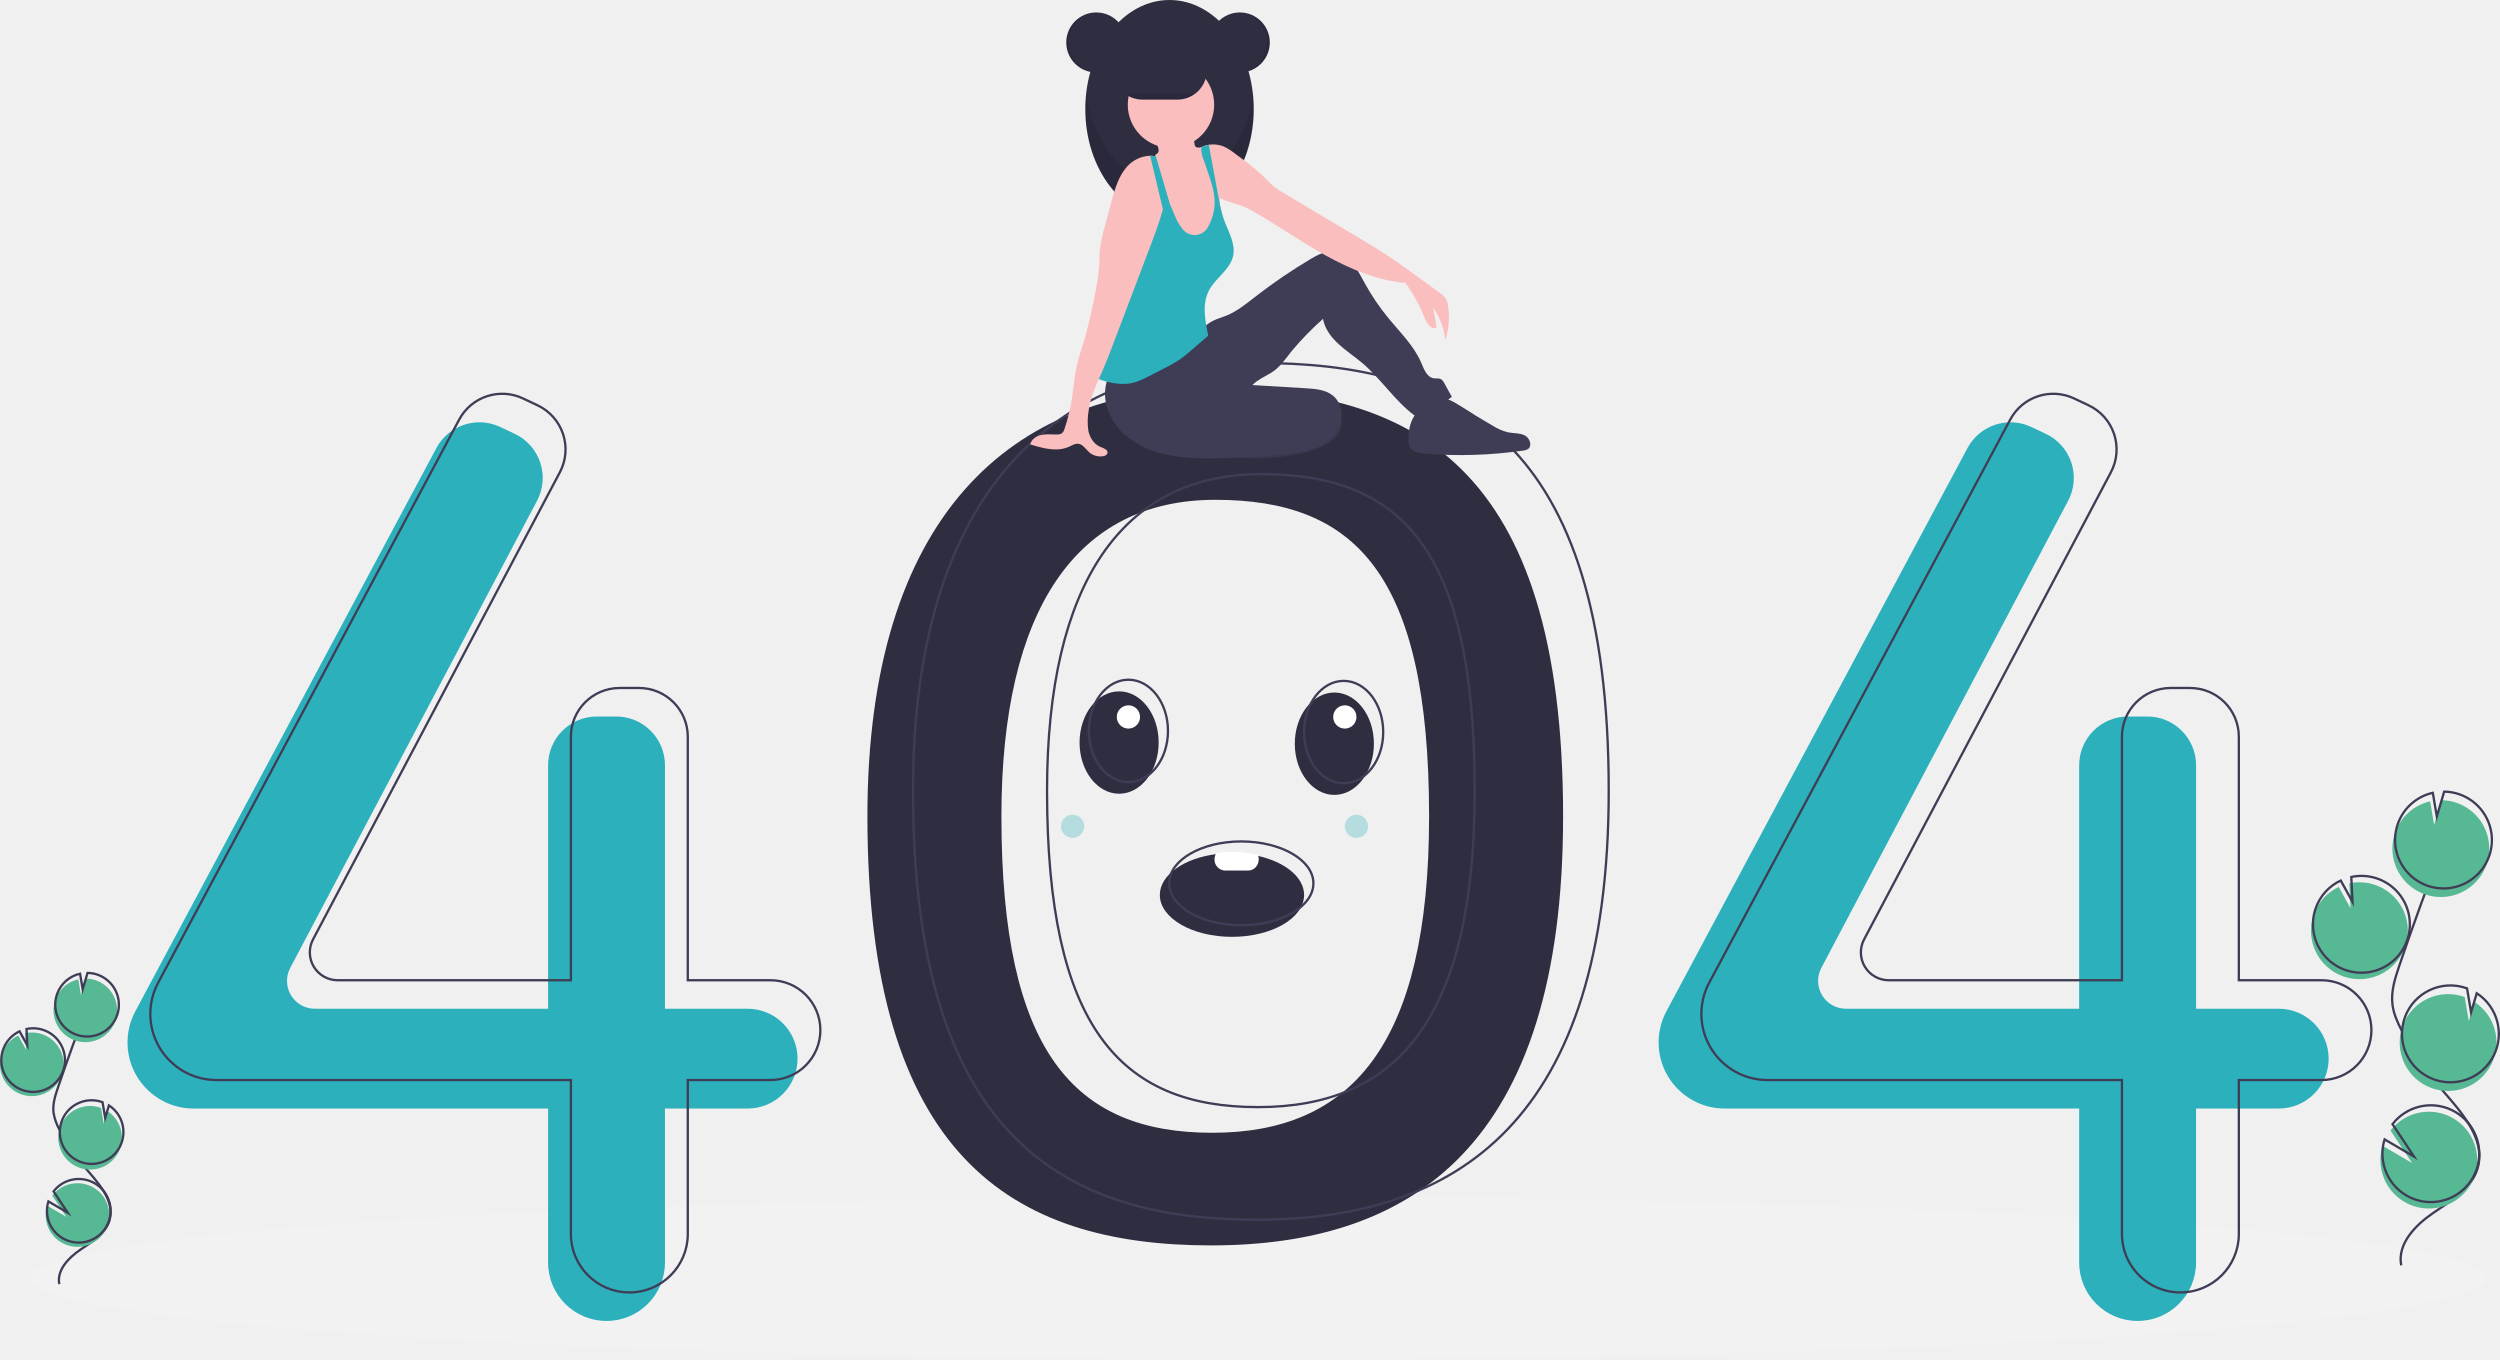
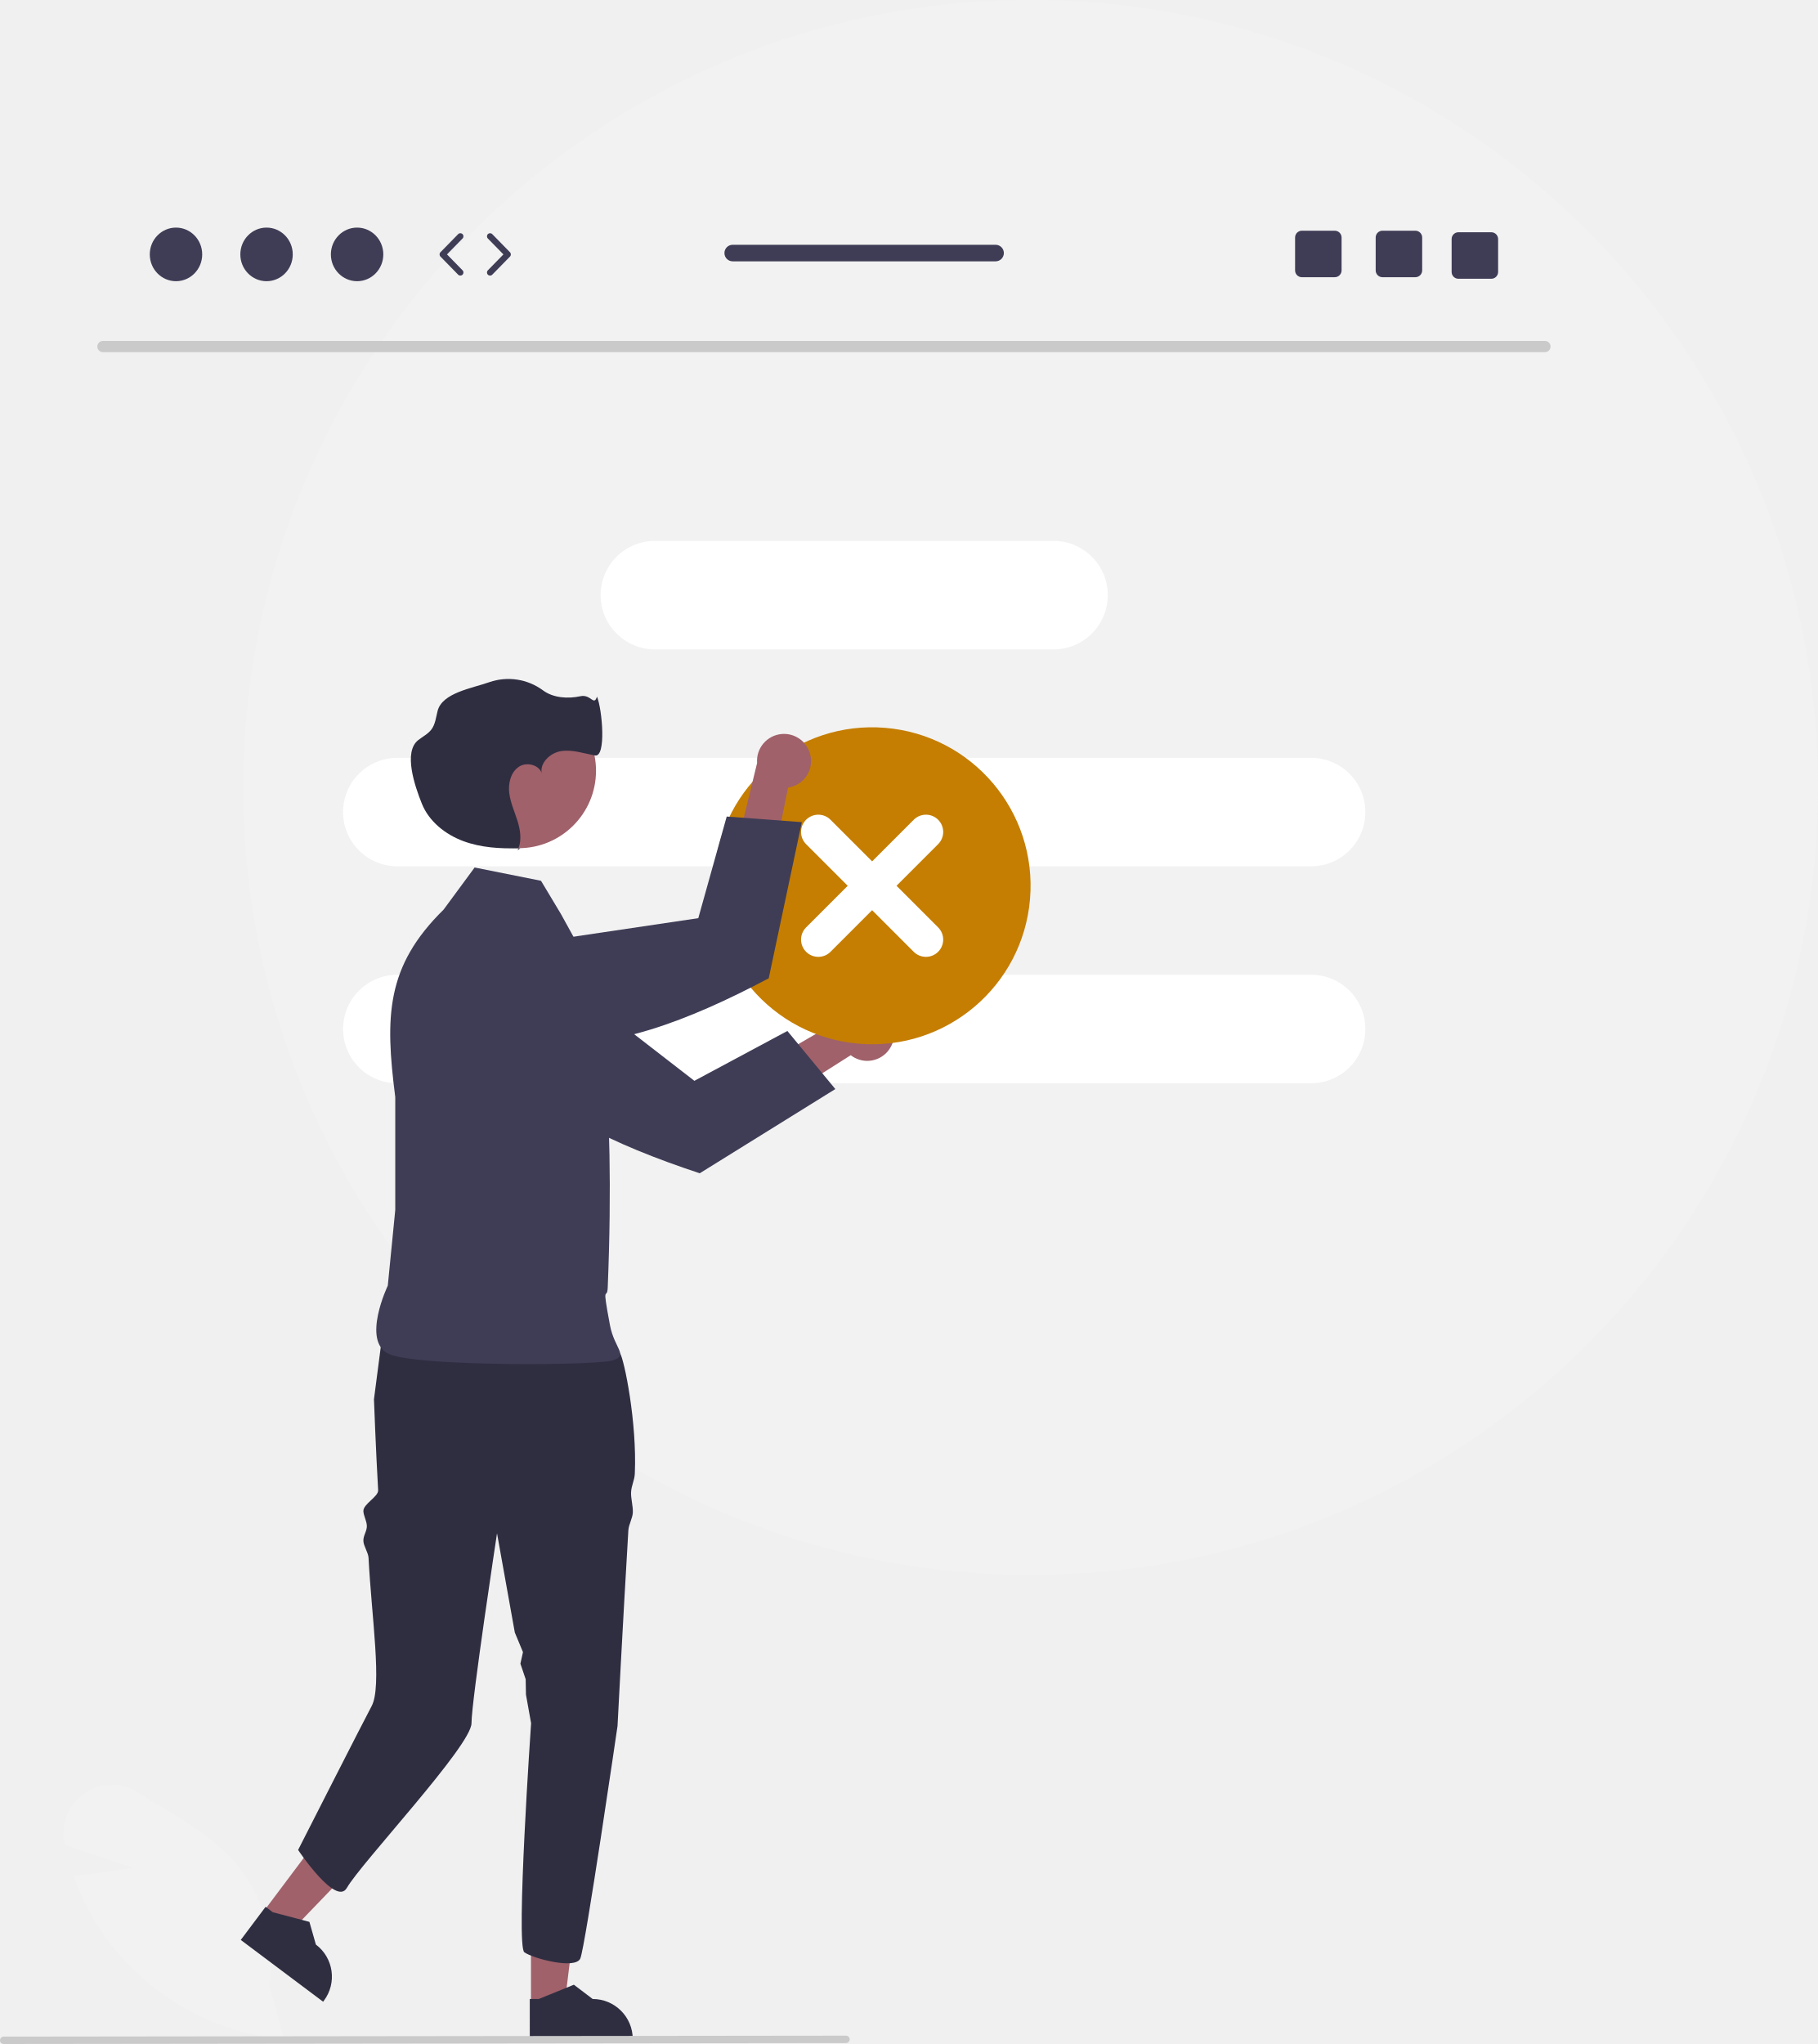
- <svg xmlns="http://www.w3.org/2000/svg" id="currentIllo" data-name="Layer 1" width="1074.392" height="584.231" viewBox="0 0 1074.392 584.231" class="injected-svg DownloadModal__ImageFile-sc-p17csy-5 iIfSkb grid_media">
-   <ellipse cx="540.643" cy="549.309" rx="527.5" ry="34.922" fill="#f2f2f2" />
-   <path d="M583.48,324.894c-85.944,0-147.651,55.139-147.651,183.798,0,145.813,61.707,184.411,147.651,184.411s151.327-42.274,151.327-184.411C734.807,356.753,669.424,324.894,583.48,324.894Zm.565,319.808c-59.527,0-90.626-34.923-90.626-135.916,0-89.112,32.372-136.105,91.899-136.105s91.899,30.868,91.899,136.105C677.217,607.234,643.572,644.703,584.045,644.703Z" transform="translate(-63.054 -157.8845)" fill="#2f2e41" />
-   <path d="M384.365,591.401H348.831V486.762A20.956,20.956,0,0,0,327.875,465.806h-8.326a20.956,20.956,0,0,0-20.956,20.956V591.401H198.363a11.963,11.963,0,0,1-10.578-17.552l106.082-200.78A20.956,20.956,0,0,0,284.287,344.33l-6.262-2.957a20.956,20.956,0,0,0-27.429,9.07L121.214,592.475a28.416,28.416,0,0,0-3.356,13.396v0a28.416,28.416,0,0,0,28.416,28.416H298.593v66.167a25.119,25.119,0,0,0,25.119,25.119h0a25.119,25.119,0,0,0,25.119-25.119V634.287h35.534a21.443,21.443,0,0,0,21.443-21.443v0A21.443,21.443,0,0,0,384.365,591.401Z" transform="translate(-63.054 -157.8845)" fill="#2cb1bc" />
-   <path d="M1042.362,591.401h-35.534V486.762A20.956,20.956,0,0,0,985.872,465.806h-8.326a20.956,20.956,0,0,0-20.956,20.956V591.401H856.359a11.963,11.963,0,0,1-10.578-17.552L951.864,373.069A20.956,20.956,0,0,0,942.284,344.33l-6.262-2.957a20.956,20.956,0,0,0-27.429,9.07L779.211,592.475a28.416,28.416,0,0,0-3.356,13.396v0a28.416,28.416,0,0,0,28.416,28.416H956.589v66.167a25.119,25.119,0,0,0,25.119,25.119h0a25.119,25.119,0,0,0,25.119-25.119V634.287h35.534a21.443,21.443,0,0,0,21.443-21.443v0A21.443,21.443,0,0,0,1042.362,591.401Z" transform="translate(-63.054 -157.8845)" fill="#2cb1bc" />
-   <path d="M394.168,579.148H358.634V474.509a20.956,20.956,0,0,0-20.956-20.956h-8.326a20.956,20.956,0,0,0-20.956,20.956V579.148H208.165a11.963,11.963,0,0,1-10.578-17.552L303.67,360.816a20.956,20.956,0,0,0-9.58-28.739l-6.262-2.957a20.956,20.956,0,0,0-27.429,9.07L131.017,580.222a28.416,28.416,0,0,0-3.356,13.396v0a28.416,28.416,0,0,0,28.416,28.416H308.395v66.167a25.119,25.119,0,0,0,25.119,25.119h0a25.119,25.119,0,0,0,25.119-25.119V622.034h35.534a21.443,21.443,0,0,0,21.443-21.443v0A21.443,21.443,0,0,0,394.168,579.148Z" transform="translate(-63.054 -157.8845)" fill="none" stroke="#3f3d56" stroke-miterlimit="10" />
-   <path d="M1060.742,579.148h-35.534V474.509a20.956,20.956,0,0,0-20.956-20.956H995.925a20.956,20.956,0,0,0-20.956,20.956V579.148H874.739a11.963,11.963,0,0,1-10.578-17.552L970.244,360.816a20.956,20.956,0,0,0-9.58-28.739l-6.262-2.957a20.956,20.956,0,0,0-27.429,9.07L797.59,580.222a28.416,28.416,0,0,0-3.356,13.396v0a28.416,28.416,0,0,0,28.416,28.416H974.969v66.167a25.119,25.119,0,0,0,25.119,25.119h0a25.119,25.119,0,0,0,25.119-25.119V622.034h35.534a21.443,21.443,0,0,0,21.443-21.443v0A21.443,21.443,0,0,0,1060.742,579.148Z" transform="translate(-63.054 -157.8845)" fill="none" stroke="#3f3d56" stroke-miterlimit="10" />
-   <path d="M603.085,313.866c-85.944,0-147.651,55.139-147.651,183.798,0,145.813,61.707,184.411,147.651,184.411s151.327-42.274,151.327-184.411C754.412,345.725,689.029,313.866,603.085,313.866Zm.565,319.808c-59.527,0-90.626-34.923-90.626-135.916,0-89.112,32.372-136.105,91.899-136.105s91.899,30.868,91.899,136.105C696.822,596.206,663.177,633.675,603.65,633.675Z" transform="translate(-63.054 -157.8845)" fill="none" stroke="#3f3d56" stroke-miterlimit="10" />
-   <circle cx="471.141" cy="18.25" r="12.901" fill="#2f2e41" />
-   <ellipse cx="502.607" cy="46.885" rx="36.186" ry="46.885" fill="#2f2e41" />
-   <path d="M565.661,237.494c-18.128,0-33.141-17.271-35.776-39.805a60.976,60.976,0,0,0-.41,7.08c0,25.894,16.201,46.885,36.186,46.885s36.186-20.991,36.186-46.885a60.976,60.976,0,0,0-.41-7.08C598.803,220.224,583.789,237.494,565.661,237.494Z" transform="translate(-63.054 -157.8845)" opacity="0.1" />
-   <path d="M639.296,342.073c-.777,3.193-4.128,5.751-7.839,7.538-7.802,3.757-17.425,4.878-26.76,5.254a45.176,45.176,0,0,1-7.144-.132,20.537,20.537,0,0,1-12.251-5.631,1.681,1.681,0,0,1,.044-2.844c4.969-5.459,13.262-8.806,21.616-11.216,6.334-1.827,17.381-6.561,24.29-5.922C637.944,329.739,640.277,338.041,639.296,342.073Z" transform="translate(-63.054 -157.8845)" fill="#3f3d56" />
-   <path d="M639.296,342.073c-.777,3.193-4.128,5.751-7.839,7.538-7.802,3.757-17.425,4.878-26.76,5.254a45.176,45.176,0,0,1-7.144-.132,20.537,20.537,0,0,1-12.251-5.631,1.681,1.681,0,0,1,.044-2.844c4.969-5.459,13.262-8.806,21.616-11.216,6.334-1.827,17.381-6.561,24.29-5.922C637.944,329.739,640.277,338.041,639.296,342.073Z" transform="translate(-63.054 -157.8845)" opacity="0.1" />
-   <path d="M540.098,318.206a19.77,19.77,0,0,0-1.199,15.075,26.339,26.339,0,0,0,8.829,12.497c10.095,8.092,23.988,9.205,36.925,9.093a284.649,284.649,0,0,0,33.905-2.324,40.538,40.538,0,0,0,11.001-2.554c4.222-1.827,7.933-5.178,9.436-9.526s.436-9.672-3.134-12.574c-3.137-2.55-7.463-2.9-11.498-3.143l-23.088-1.387c2.281-2.308,5.318-3.614,8.096-5.292,3.685-2.226,6.134-5.965,8.813-9.335a129.001,129.001,0,0,1,13.439-13.817c.751,4.31,3.478,7.85,6.687,10.824s6.908,5.368,10.244,8.2c8.079,6.858,13.896,16.167,22.392,22.5a43.829,43.829,0,0,0,16.049-8.012l-3.302-5.981a3.94,3.94,0,0,0-1.245-1.553c-.935-.575-2.14-.279-3.225-.441-2.901-.435-4.168-3.784-5.306-6.487-3.125-7.422-9.108-13.18-14.218-19.404a98.009,98.009,0,0,1-9.996-14.723c-1.717-3.102-3.288-6.331-5.617-9.003s-5.594-4.773-9.139-4.781c-3.132-.007-6.021,1.584-8.714,3.183a230.477,230.477,0,0,0-23.63,16.099c-3.944,3.062-7.863,6.296-12.489,8.174-1.947.79-4,1.331-5.869,2.292-3.273,1.684-5.757,4.534-8.431,7.064C566.277,311.892,553.219,317.738,540.098,318.206Z" transform="translate(-63.054 -157.8845)" fill="#3f3d56" />
-   <path d="M588.374,253.983a23.774,23.774,0,0,1-1.734,8.033,10.045,10.045,0,0,1-5.768,5.573,12.375,12.375,0,0,1-5.623.182,10.882,10.882,0,0,1-4.582-1.561c-2.165-1.488-3.244-4.144-3.637-6.743-.393-2.596-.217-5.249-.469-7.863a42.944,42.944,0,0,0-1.202-6.255c-.17-.683-.343-1.362-.513-2.042-.167-.68-.33-1.359-.481-2.039-.138-.639-.267-1.281-.378-1.926-.091-.544-.173-1.092-.233-1.643a18.423,18.423,0,0,0-.809-4.811,14.607,14.607,0,0,0-1.687-2.854c-.286-.409-.563-.818-.818-1.243a5.89,5.89,0,0,1-.972-3.748,3.286,3.286,0,0,1,.148-.601c.025-.076.053-.151.085-.223A1.802,1.802,0,0,0,560.932,223.07a3.433,3.433,0,0,0-.148-1.778,11.318,11.318,0,0,0-.96-2.288c-.264-.478-1.161-1.34-1.167-1.888-.013-1.101,2.14-1.989,3.011-2.423a16.796,16.796,0,0,1,8.597-1.743c1.904.129,3.968.714,5.019,2.31.944,1.438.818,3.301,1.221,4.972a1.471,1.471,0,0,0,.299.664,1.341,1.341,0,0,0,.739.34,4.549,4.549,0,0,0,1.416.057h.003a2.931,2.931,0,0,0,.371-.054,4.957,4.957,0,0,0,2.033-.878q.585-.156,1.18-.255a.251.251,0,0,0,.047-.009c1.576,4.975,1.781,10.308,3.071,15.374.639,2.52,1.554,5.009,1.683,7.602.009.113.013.23.016.346.019.834-.047,1.674-.013,2.505a6.981,6.981,0,0,0,.126,1.114,15.611,15.611,0,0,0,.525,1.743l.009.028c.06.183.116.368.164.554.035.135.066.267.091.403l.003.009A14.938,14.938,0,0,1,588.374,253.983Z" transform="translate(-63.054 -157.8845)" fill="#fbbebe" />
-   <circle cx="503.237" cy="44.997" r="18.565" fill="#fbbebe" />
-   <path d="M684.157,304.033a30.445,30.445,0,0,0-5.236-14.103q.722,4.295,1.447,8.587a3.214,3.214,0,0,1-3.367-1.035,10.337,10.337,0,0,1-1.765-3.276,67.466,67.466,0,0,0-8.21-14.736c-11.819-.985-23.502-5.884-33.896-11.595-10.396-5.708-20.126-12.552-30.384-18.502a43.573,43.573,0,0,0-5.544-2.832c-3.21-1.287-6.812-1.954-9.855-3.468-.204-.101-.409-.208-.61-.318a12.578,12.578,0,0,1-1.945-1.306,10.344,10.344,0,0,1-.931-.856,20.351,20.351,0,0,1-3.559-5.953c-1.633-3.612-2.215-7.97-3.845-11.583a11.203,11.203,0,0,1,2.502-1.765h.003c.132-.069.264-.135.4-.198a11.94,11.94,0,0,1,2.004-.733q.585-.156,1.18-.255a.251.251,0,0,0,.047-.009,11.566,11.566,0,0,1,5.491.434c2.587.875,4.767,2.621,6.941,4.273a114.02,114.02,0,0,1,10.148,8.049c1.794,1.718,3.43,3.606,5.359,5.167a42.144,42.144,0,0,0,5.057,3.351q15.656,9.327,31.315,18.65c3.534,2.105,7.07,4.21,10.526,6.438,5.249,3.386,10.308,7.055,15.365,10.721q4.47,3.238,8.936,6.479a9.728,9.728,0,0,1,2.533,2.341,8.472,8.472,0,0,1,1.123,3.433A31.387,31.387,0,0,1,684.157,304.033Z" transform="translate(-63.054 -157.8845)" fill="#fbbebe" />
-   <path d="M592.977,267.944c-1.252,5.617-6.929,9.012-9.896,13.946-3.688,6.123-2.184,13.241-.799,20.255q-3.795,3.271-7.593,6.542c-1.397,1.199-2.794,2.404-4.298,3.464a57.351,57.351,0,0,1-6.86,3.94q-3.361,1.728-6.721,3.458a32.128,32.128,0,0,1-6.58,2.788c-4.415,1.133-9.103.34-13.471-.972a6.088,6.088,0,0,1-1.473-.601,2.394,2.394,0,0,1-.699-.632,3.911,3.911,0,0,1-.444-2.539c.444-7.351,2.24-14.547,4.031-21.69a85.26,85.26,0,0,1,3.848-12.577,85.077,85.077,0,0,1,5.415-10.151,68.368,68.368,0,0,1,7.929-11.514,18.479,18.479,0,0,0,3.675-4.739c1.117-2.549.686-5.472.913-8.247a17.148,17.148,0,0,1,1.633-6.007v-.003a17.093,17.093,0,0,1,1.743-2.882q.458,1.067.916,2.13.302.699.598,1.394.387.897.768,1.787,1.1,2.558,2.196,5.113a21.59,21.59,0,0,0,3.335,5.944,6.499,6.499,0,0,0,11.123-.853,21.261,21.261,0,0,0,2.272-6.013,19.215,19.215,0,0,0,.252-7.835c-.758-5.009-2.889-10.126-4.437-14.78a14.945,14.945,0,0,1-1.079-4.871,3.351,3.351,0,0,1,.057-.56c.009-.047.019-.098.028-.145a11.94,11.94,0,0,1,2.004-.733q.585-.156,1.18-.255,2.044,11.064,4.094,22.127c.032.173.066.346.098.522.195,1.057.393,2.115.614,3.169.198.957.412,1.91.651,2.857l.009.028c.082.321.167.639.255.957l.003.009c.242.868.513,1.731.818,2.58C590.938,257.475,594.164,262.629,592.977,267.944Z" transform="translate(-63.054 -157.8845)" fill="#2cb1bc" />
-   <path d="M668.321,346.877a6.583,6.583,0,0,0,.61,3.143c1.162,2.124,3.95,2.606,6.362,2.805a188.377,188.377,0,0,0,42.266-1.288,4.886,4.886,0,0,0,2.151-.668c1.99-1.395.763-4.795-1.41-5.884s-4.751-.826-7.135-1.297a22.479,22.479,0,0,1-6.678-2.896q-7.252-4.167-14.293-8.688c-2.795-1.795-6.093-3.71-9.24-2.646C672.43,332.343,668.265,337.681,668.321,346.877Z" transform="translate(-63.054 -157.8845)" fill="#3f3d56" />
-   <path d="M564.437,240.874v.003c-.022.132-.044.261-.072.39-.035.214-.076.431-.116.645-.39,1.998-.868,3.987-1.419,5.963-1.51,5.459-3.534,10.831-5.541,16.123q-8.081,21.287-16.164,42.577c-1.359,3.575-2.716,7.152-4.261,10.654-.516,1.167-1.048,2.344-1.576,3.534-1.894,4.257-3.713,8.653-4.317,13.184a27.45,27.45,0,0,0-.192,9.04c.604,2.97,2.407,5.872,5.23,6.97,1.378.538,3.351,1.259,2.974,2.69-.204.787-1.098,1.171-1.901,1.303a7.312,7.312,0,0,1-5.966-1.718c-1.507-1.337-2.665-3.417-4.67-3.641-1.388-.151-2.665.68-3.936,1.262-5.186,2.369-11.227.711-16.674-.972.428-2.206,2.643-3.66,4.843-4.1,2.199-.444,4.474-.129,6.718-.189a3.51,3.51,0,0,0,2.042-.525,3.705,3.705,0,0,0,1.101-1.882,78.964,78.964,0,0,0,3.213-13.147c.724-4.666,1.026-9.405,2.058-14.015.802-3.597,2.042-7.08,3.106-10.61a224.682,224.682,0,0,0,5.06-22.077,78.02,78.02,0,0,0,1.425-9.368c.179-2.612.094-5.236.346-7.838a60.888,60.888,0,0,1,2.111-9.997q1.444-5.348,2.885-10.689c1.425-5.271,2.955-10.746,6.567-14.843a13.962,13.962,0,0,1,10.028-4.789,9.882,9.882,0,0,1,2.13.23c.116.028.233.057.349.088a8.634,8.634,0,0,1,2.174.9c1.114-.708,1.68-.459,2.42.632a6.973,6.973,0,0,1,.881,3.795A52.424,52.424,0,0,1,564.437,240.874Z" transform="translate(-63.054 -157.8845)" fill="#fbbebe" />
-   <path d="M565.661,245.046l-.047.047-.255.255-2.53,2.527-1.24-5.208-4.251-17.854a9.882,9.882,0,0,1,2.13.23,3.286,3.286,0,0,1,.148-.601l.201.689,1.441,4.902,2.728,9.308.45,1.532v.003Z" transform="translate(-63.054 -157.8845)" fill="#2cb1bc" />
-   <path d="M581.715,188.087a12.582,12.582,0,0,1-3.7,8.896,12.314,12.314,0,0,1-1.36,1.176,12.528,12.528,0,0,1-7.536,2.524H554.023a12.59,12.59,0,0,1,0-25.18h15.096A12.629,12.629,0,0,1,581.715,188.087Z" transform="translate(-63.054 -157.8845)" fill="#2f2e41" />
-   <circle cx="532.815" cy="18.25" r="12.901" fill="#2f2e41" />
-   <path d="M595.554,163.234c-.158,0-.315.006-.472.012a12.898,12.898,0,0,1,0,25.778c.157.006.314.012.472.012a12.901,12.901,0,1,0,0-25.802Z" transform="translate(-63.054 -157.8845)" opacity="0.1" />
-   <path d="M534.195,163.234c.158,0,.315.006.472.012a12.898,12.898,0,0,0,0,25.778c-.157.006-.314.012-.472.012a12.901,12.901,0,0,1,0-25.802Z" transform="translate(-63.054 -157.8845)" opacity="0.1" />
-   <path d="M576.655,198.159a12.528,12.528,0,0,1-7.536,2.524H554.023a12.528,12.528,0,0,1-7.536-2.524Z" transform="translate(-63.054 -157.8845)" opacity="0.1" />
-   <path d="M674.14,291.64s3.252,9.372,6.229,6.876L677.996,286.267Z" transform="translate(-63.054 -157.8845)" fill="#fbbebe" />
-   <path d="M1069.918,577.434a20.813,20.813,0,1,0,2.772-39.915l.521,10.712-5.068-9.18a20.734,20.734,0,0,0-10.684,11.723,20.408,20.408,0,0,0-1.197,5.63A20.809,20.809,0,0,0,1069.918,577.434Z" transform="translate(-63.054 -157.8845)" fill="#57b894" />
-   <path d="M1094.995,701.678c-1.789-9.11,5.963-17.187,13.621-22.437s16.605-10.408,19.218-19.317c3.755-12.804-7.43-24.53-16.136-34.642a125.3,125.3,0,0,1-16.524-24.557c-1.811-3.533-3.476-7.225-3.952-11.166-.686-5.675,1.137-11.323,2.974-16.737q9.179-27.052,19.628-53.65" transform="translate(-63.054 -157.8845)" fill="none" stroke="#3f3d56" stroke-miterlimit="10" />
-   <path d="M1070.775,574.676a20.813,20.813,0,1,0,2.772-39.915l.521,10.712-5.068-9.18a20.734,20.734,0,0,0-10.684,11.723,20.408,20.408,0,0,0-1.197,5.63A20.809,20.809,0,0,0,1070.775,574.676Z" transform="translate(-63.054 -157.8845)" fill="none" stroke="#3f3d56" stroke-miterlimit="10" />
-   <path d="M1092.451,515.473a20.788,20.788,0,0,1,14.98-13.198l1.714,10.184,3.177-10.696a20.81,20.81,0,1,1-19.871,13.71Z" transform="translate(-63.054 -157.8845)" fill="#57b894" />
-   <path d="M1093.594,511.795a20.788,20.788,0,0,1,14.98-13.198l1.714,10.184,3.177-10.696a20.81,20.81,0,1,1-19.871,13.71Z" transform="translate(-63.054 -157.8845)" fill="none" stroke="#3f3d56" stroke-miterlimit="10" />
-   <path d="M1108.045,625.489a20.81,20.81,0,0,0,18.419-37.023l-2.441,8.219-1.731-10.304a.362.362,0,0,0-.053-.02,20.811,20.811,0,1,0-14.194,39.127Z" transform="translate(-63.054 -157.8845)" fill="#57b894" />
-   <path d="M1109.035,621.764a20.81,20.81,0,0,0,18.419-37.023l-2.441,8.219-1.731-10.304a.362.362,0,0,0-.053-.02,20.811,20.811,0,1,0-14.194,39.127Z" transform="translate(-63.054 -157.8845)" fill="none" stroke="#3f3d56" stroke-miterlimit="10" />
-   <path d="M1086.378,660.051a20.801,20.801,0,1,0,4.011-16.297l9.273,13.957-12.67-7.408A20.616,20.616,0,0,0,1086.378,660.051Z" transform="translate(-63.054 -157.8845)" fill="#57b894" />
-   <path d="M1087.235,657.294a20.801,20.801,0,1,0,4.011-16.297l9.273,13.957-12.67-7.408A20.616,20.616,0,0,0,1087.235,657.294Z" transform="translate(-63.054 -157.8845)" fill="none" stroke="#3f3d56" stroke-miterlimit="10" />
-   <path d="M72.061,628.133a13.674,13.674,0,1,0,1.821-26.225l.342,7.038-3.33-6.032a13.623,13.623,0,0,0-7.019,7.702,13.409,13.409,0,0,0-.787,3.699A13.672,13.672,0,0,0,72.061,628.133Z" transform="translate(-63.054 -157.8845)" fill="#57b894" />
-   <path d="M88.538,709.763c-1.175-5.986,3.918-11.292,8.949-14.741s10.91-6.838,12.626-12.692c2.467-8.412-4.882-16.117-10.601-22.76A82.324,82.324,0,0,1,88.656,643.436a22.21,22.21,0,0,1-2.597-7.336c-.451-3.729.747-7.439,1.954-10.996q6.031-17.773,12.896-35.249" transform="translate(-63.054 -157.8845)" fill="none" stroke="#3f3d56" stroke-miterlimit="10" />
-   <path d="M72.625,626.321a13.674,13.674,0,1,0,1.821-26.225l.342,7.038L71.458,601.103a13.623,13.623,0,0,0-7.019,7.702,13.409,13.409,0,0,0-.787,3.699A13.672,13.672,0,0,0,72.625,626.321Z" transform="translate(-63.054 -157.8845)" fill="none" stroke="#3f3d56" stroke-miterlimit="10" />
-   <path d="M86.866,587.423a13.658,13.658,0,0,1,9.842-8.671l1.126,6.691,2.087-7.027a13.673,13.673,0,1,1-13.055,9.007Z" transform="translate(-63.054 -157.8845)" fill="#57b894" />
-   <path d="M87.617,585.007a13.658,13.658,0,0,1,9.842-8.671l1.126,6.691L100.673,576a13.673,13.673,0,1,1-13.055,9.007Z" transform="translate(-63.054 -157.8845)" fill="none" stroke="#3f3d56" stroke-miterlimit="10" />
-   <path d="M97.112,659.706a13.673,13.673,0,0,0,12.102-24.325l-1.604,5.4-1.137-6.77a.238.238,0,0,0-.035-.013,13.673,13.673,0,1,0-9.326,25.707Z" transform="translate(-63.054 -157.8845)" fill="#57b894" />
-   <path d="M97.762,657.259a13.673,13.673,0,0,0,12.102-24.325l-1.604,5.4-1.137-6.77a.238.238,0,0,0-.035-.013,13.673,13.673,0,1,0-9.326,25.707Z" transform="translate(-63.054 -157.8845)" fill="none" stroke="#3f3d56" stroke-miterlimit="10" />
-   <path d="M82.876,682.414a13.667,13.667,0,1,0,2.635-10.708l6.092,9.17-8.324-4.867A13.545,13.545,0,0,0,82.876,682.414Z" transform="translate(-63.054 -157.8845)" fill="#57b894" />
-   <path d="M83.439,680.602a13.667,13.667,0,1,0,2.635-10.708l6.092,9.17-8.324-4.867A13.545,13.545,0,0,0,83.439,680.602Z" transform="translate(-63.054 -157.8845)" fill="none" stroke="#3f3d56" stroke-miterlimit="10" />
-   <ellipse cx="480.946" cy="319.115" rx="17" ry="22" fill="#2f2e41" />
-   <ellipse cx="573.446" cy="319.615" rx="17" ry="22" fill="#2f2e41" />
-   <path d="M623.5,542.5c0,9.94-13.88,18-31,18s-31-8.06-31-18c0-8.61,10.41-15.81,24.32-17.57a50.104,50.104,0,0,1,6.68-.43,50.699,50.699,0,0,1,11.13,1.2C615.25,528.29,623.5,534.84,623.5,542.5Z" transform="translate(-63.054 -157.8845)" fill="#2f2e41" />
-   <ellipse cx="484.946" cy="314.115" rx="17" ry="22" fill="none" stroke="#3f3d56" stroke-miterlimit="10" />
-   <ellipse cx="577.446" cy="314.615" rx="17" ry="22" fill="none" stroke="#3f3d56" stroke-miterlimit="10" />
-   <ellipse cx="533.446" cy="379.615" rx="31" ry="18" fill="none" stroke="#3f3d56" stroke-miterlimit="10" />
-   <path d="M604,527.2a4.937,4.937,0,0,1-1.32,3.392A4.339,4.339,0,0,1,599.5,532h-10a4.664,4.664,0,0,1-4.5-4.8,4.905,4.905,0,0,1,.82-2.741A47.02,47.02,0,0,1,592.5,524a47.665,47.665,0,0,1,11.13,1.28A5.067,5.067,0,0,1,604,527.2Z" transform="translate(-63.054 -157.8845)" fill="#fff" />
-   <circle cx="484.946" cy="308.115" r="5" fill="#fff" />
-   <circle cx="577.946" cy="308.115" r="5" fill="#fff" />
-   <circle cx="582.946" cy="355.115" r="5" fill="#2cb1bc" opacity="0.3" />
-   <circle cx="460.946" cy="355.115" r="5" fill="#2cb1bc" opacity="0.3" />
+ <svg xmlns="http://www.w3.org/2000/svg" width="586.479" height="659.298" viewBox="0 0 586.479 659.298" role="img" artist="Katerina Limpitsouni" source="https://undraw.co/">
+   <circle cx="332.479" cy="254" r="254" fill="#f2f2f2" />
+   <path d="M498.464,113.588H33.171c-.998-.021-1.789-.847-1.768-1.845,.021-.968,.8-1.747,1.768-1.768H498.464c.998,.021,1.789,.847,1.768,1.845-.021,.968-.8,1.747-1.768,1.768Z" fill="#cacaca" />
+   <rect x="193.774" y="174.473" width="163.611" height="34.986" rx="17.493" ry="17.493" fill="#fff" />
+   <path d="M128.175,244.445H422.985c9.661,0,17.493,7.832,17.493,17.493h0c0,9.661-7.832,17.493-17.493,17.493H128.175c-9.661,0-17.493-7.832-17.493-17.493h0c0-9.661,7.832-17.493,17.493-17.493Z" fill="#fff" />
+   <path d="M128.175,314.418H422.985c9.661,0,17.493,7.832,17.493,17.493h0c0,9.661-7.832,17.493-17.493,17.493H128.175c-9.661,0-17.493-7.832-17.493-17.493h0c0-9.661,7.832-17.493,17.493-17.493Z" fill="#fff" />
+   <path d="M91.641,657.759l-.694-.068c-23.541-2.429-44.821-15.089-58.188-34.618-3.661-5.442-6.623-11.323-8.815-17.504l-.211-.59,.624-.05c7.447-.599,15.097-1.863,18.496-2.464l-21.915-7.425-.136-.65c-1.299-6.104,1.246-12.385,6.428-15.862,5.196-3.644,12.087-3.761,17.404-.294,2.386,1.524,4.882,3.033,7.295,4.494,8.293,5.016,16.869,10.203,23.298,17.301,9.75,10.978,14.023,25.77,11.63,40.256l4.783,17.476Z" fill="#f2f2f2" />
+   <polygon points="171.3 646.861 182.1 646.86 187.239 605.198 171.297 605.199 171.3 646.861" fill="#a0616a" />
+   <path d="M170.919,658.128l33.214-.001v-.42c-0-7.14-5.788-12.927-12.928-12.928h-.001l-6.067-4.603-11.32,4.603-2.899,0,.001,13.348Z" fill="#2f2e41" />
+   <polygon points="84.741 616.945 93.38 623.426 122.493 593.185 109.741 583.619 84.741 616.945" fill="#a0616a" />
+   <path d="M77.674,625.73l26.569,19.932,.252-.336c4.284-5.711,3.128-13.814-2.583-18.099l-.001-0-2.091-7.323-11.817-3.111-2.319-1.74-8.01,10.678Z" fill="#2f2e41" />
+   <path d="M120.645,451.353s.596,16.264,1.348,29.307c.123,2.139-4.888,4.463-4.758,6.79,.086,1.544,1.028,3.045,1.116,4.655,.092,1.699-1.208,3.203-1.116,4.96,.091,1.717,1.574,3.685,1.664,5.442,.963,18.909,4.455,41.546,.958,47.874-1.723,3.119-23.685,46.324-23.685,46.324,0,0,12.237,18.355,15.733,12.237,4.618-8.081,40.206-45.887,40.206-53.107,0-7.211,8.233-61.253,8.233-61.253l5.741,31.982,2.632,6.337-.827,3.72,1.701,5.02,.092,4.968,1.656,9.226s-4.982,71.882-2.176,73.883c2.814,2.01,16.441,5.62,18.049,2.01,1.6-3.61,12.011-75.019,12.011-75.019,0,0,1.678-32.724,3.496-63.141,.105-1.766,1.346-3.898,1.442-5.638,.114-2.019-.673-4.641-.568-6.599,.114-2.246,1.11-3.828,1.206-5.979,.743-16.616-3.428-36.849-4.756-38.842-4.012-6.013-7.622-10.821-7.622-10.821,0,0-54.036-17.754-68.475,.286l-3.302,25.376Z" fill="#2f2e41" />
+   <path d="M174.538,284.104l-21.421-4.284-9.996,13.567h0c-18.653,18.341-18.934,34.528-15.604,60.474v36.416l-2.41,24.412s-8.532,17.845,.268,22,66.599,3.801,72.117,2.142,.735-3.695-.714-11.425c-2.722-14.519-.901-7.516-.714-12.138,2.686-66.314-3.57-93.538-4.205-100.694l-10.894-19.759-6.426-10.71Z" fill="#3f3d56" />
+   <path d="M287.439,337.571c-2.232,4.23-7.471,5.849-11.701,3.617-.451-.238-.88-.515-1.282-.829l-46.26,29.373,.133-15.992,44.938-26.078c3.201-3.589,8.705-3.903,12.294-.702,3.003,2.678,3.78,7.066,1.878,10.612Z" fill="#a0616a" />
+   <path d="M157.625,302.624l-5.267-.558c-4.866-.505-9.641,1.579-12.579,5.491-1.125,1.483-1.934,3.183-2.375,4.992l-.003,.014c-1.321,5.445,.751,11.152,5.258,14.481l18.19,13.411c12.765,17.249,36.757,28.693,64.898,37.99l43.743-27.167-15.472-18.738-30.003,16.08-44.598-34.524-.026-.021-16.974-10.936-4.792-.515Z" fill="#3f3d56" />
+   <circle cx="167.3" cy="248.605" r="24.98" fill="#a0616a" />
+   <path d="M167.877,273.59c-.201,.007-.403,.011-.605,.017-.086,.224-.179,.446-.287,.664l.892-.68Z" fill="#2f2e41" />
+   <path d="M174.732,249.298c.039,.246,.099,.488,.179,.724-.033-.247-.093-.49-.179-.724Z" fill="#2f2e41" />
+   <path d="M192.599,224.694c-1.028,3.193-1.946-.857-5.328-.129-4.069,.876-8.804,.575-12.136-1.919-4.965-3.643-11.399-4.623-17.223-2.625-5.702,2.017-15.253,3.439-16.739,9.302-.516,2.038-.722,4.249-1.973,5.938-1.094,1.477-2.822,2.319-4.266,3.455-4.877,3.837-1.15,14.74,1.159,20.5,2.308,5.761,7.604,9.957,13.425,12.107,5.633,2.08,11.746,2.447,17.755,2.283,1.045-2.711,.594-5.841-.269-8.651-.934-3.042-2.316-5.978-2.706-9.136s.466-6.745,3.114-8.51c2.434-1.622,6.395-.634,7.321,1.988-.54-3.278,2.781-6.451,6.205-7.009,3.677-.599,7.353,.728,11.019,1.389s2.365-14.773,.642-18.984Z" fill="#2f2e41" />
+   <circle cx="281.358" cy="285.711" r="51.12" transform="translate(-26.58509 542.5448) rotate(-85.26884)" fill="#c57e02" />
+   <path d="M294.787,264.411l-13.428,13.428-13.428-13.428c-2.174-2.174-5.698-2.174-7.872,0s-2.174,5.698,0,7.872l13.428,13.428-13.428,13.428c-2.172,2.176-2.168,5.7,.007,7.872,2.173,2.169,5.692,2.169,7.864-0l13.428-13.428,13.428,13.428c2.176,2.172,5.7,2.168,7.872-.007,2.169-2.173,2.169-5.691,0-7.864l-13.428-13.428,13.428-13.428c2.174-2.174,2.174-5.698,0-7.872s-5.698-2.174-7.872,0h0Z" fill="#fff" />
+   <path d="M261.214,242.744c1.507,4.539-.952,9.441-5.491,10.948-.484,.161-.981,.278-1.486,.351l-10.831,53.717-11.448-11.168,12.293-50.482c-.374-4.794,3.21-8.984,8.005-9.358,4.012-.313,7.715,2.164,8.958,5.991Z" fill="#a0616a" />
+   <path d="M146.125,312.225l-4.049,3.414c-3.733,3.162-5.535,8.05-4.746,12.879,.291,1.839,.958,3.599,1.958,5.169l.008,.012c3.015,4.723,8.567,7.179,14.09,6.231l22.271-3.842c21.285,2.73,46.152-6.66,72.343-20.531l10.68-50.373-24.233-1.808-9.168,32.783-55.788,8.281-.033,.004-19.643,4.678-3.689,3.101Z" fill="#3f3d56" />
+   <path d="M272.937,658.99l-271.75,.307c-.658-.002-1.189-.537-1.187-1.195,.002-.655,.532-1.185,1.187-1.187l271.75-.307c.658,.002,1.189,.537,1.187,1.195-.002,.655-.532,1.185-1.187,1.187Z" fill="#cacaca" />
+   <g>
+     <ellipse cx="56.777" cy="82.058" rx="8.457" ry="8.645" fill="#3f3d56" />
+     <ellipse cx="85.991" cy="82.058" rx="8.457" ry="8.645" fill="#3f3d56" />
+     <ellipse cx="115.204" cy="82.058" rx="8.457" ry="8.645" fill="#3f3d56" />
+     <path d="M148.516,88.891c-.26,0-.519-.101-.715-.301l-5.706-5.833c-.38-.389-.38-1.01,0-1.398l5.706-5.833c.387-.395,1.021-.401,1.414-.016,.395,.386,.402,1.02,.016,1.414l-5.022,5.133,5.022,5.134c.386,.395,.379,1.028-.016,1.414-.194,.19-.447,.285-.699,.285Z" fill="#3f3d56" />
+     <path d="M158.104,88.891c-.252,0-.505-.095-.699-.285-.395-.386-.402-1.019-.016-1.414l5.021-5.134-5.021-5.133c-.386-.395-.379-1.028,.016-1.414,.394-.387,1.028-.379,1.414,.016l5.706,5.833c.38,.389,.38,1.01,0,1.398l-5.706,5.833c-.196,.2-.455,.301-.715,.301Z" fill="#3f3d56" />
+     <path d="M456.614,74.414h-10.61c-1.21,0-2.19,.98-2.19,2.19v10.62c0,1.21,.98,2.19,2.19,2.19h10.61c1.21,0,2.2-.98,2.2-2.19v-10.62c0-1.21-.99-2.19-2.2-2.19Z" fill="#3f3d56" />
+     <path d="M430.614,74.414h-10.61c-1.21,0-2.19,.98-2.19,2.19v10.62c0,1.21,.98,2.19,2.19,2.19h10.61c1.21,0,2.2-.98,2.2-2.19v-10.62c0-1.21-.99-2.19-2.2-2.19Z" fill="#3f3d56" />
+     <path d="M481.114,74.914h-10.61c-1.21,0-2.19,.98-2.19,2.19v10.62c0,1.21,.98,2.19,2.19,2.19h10.61c1.21,0,2.2-.98,2.2-2.19v-10.62c0-1.21-.99-2.19-2.2-2.19Z" fill="#3f3d56" />
+     <path d="M321.192,78.954h-84.81c-1.48,0-2.67,1.2-2.67,2.67s1.19,2.67,2.67,2.67h84.81c1.47,0,2.67-1.2,2.67-2.67s-1.2-2.67-2.67-2.67Z" fill="#3f3d56" />
+   </g>
</svg>
